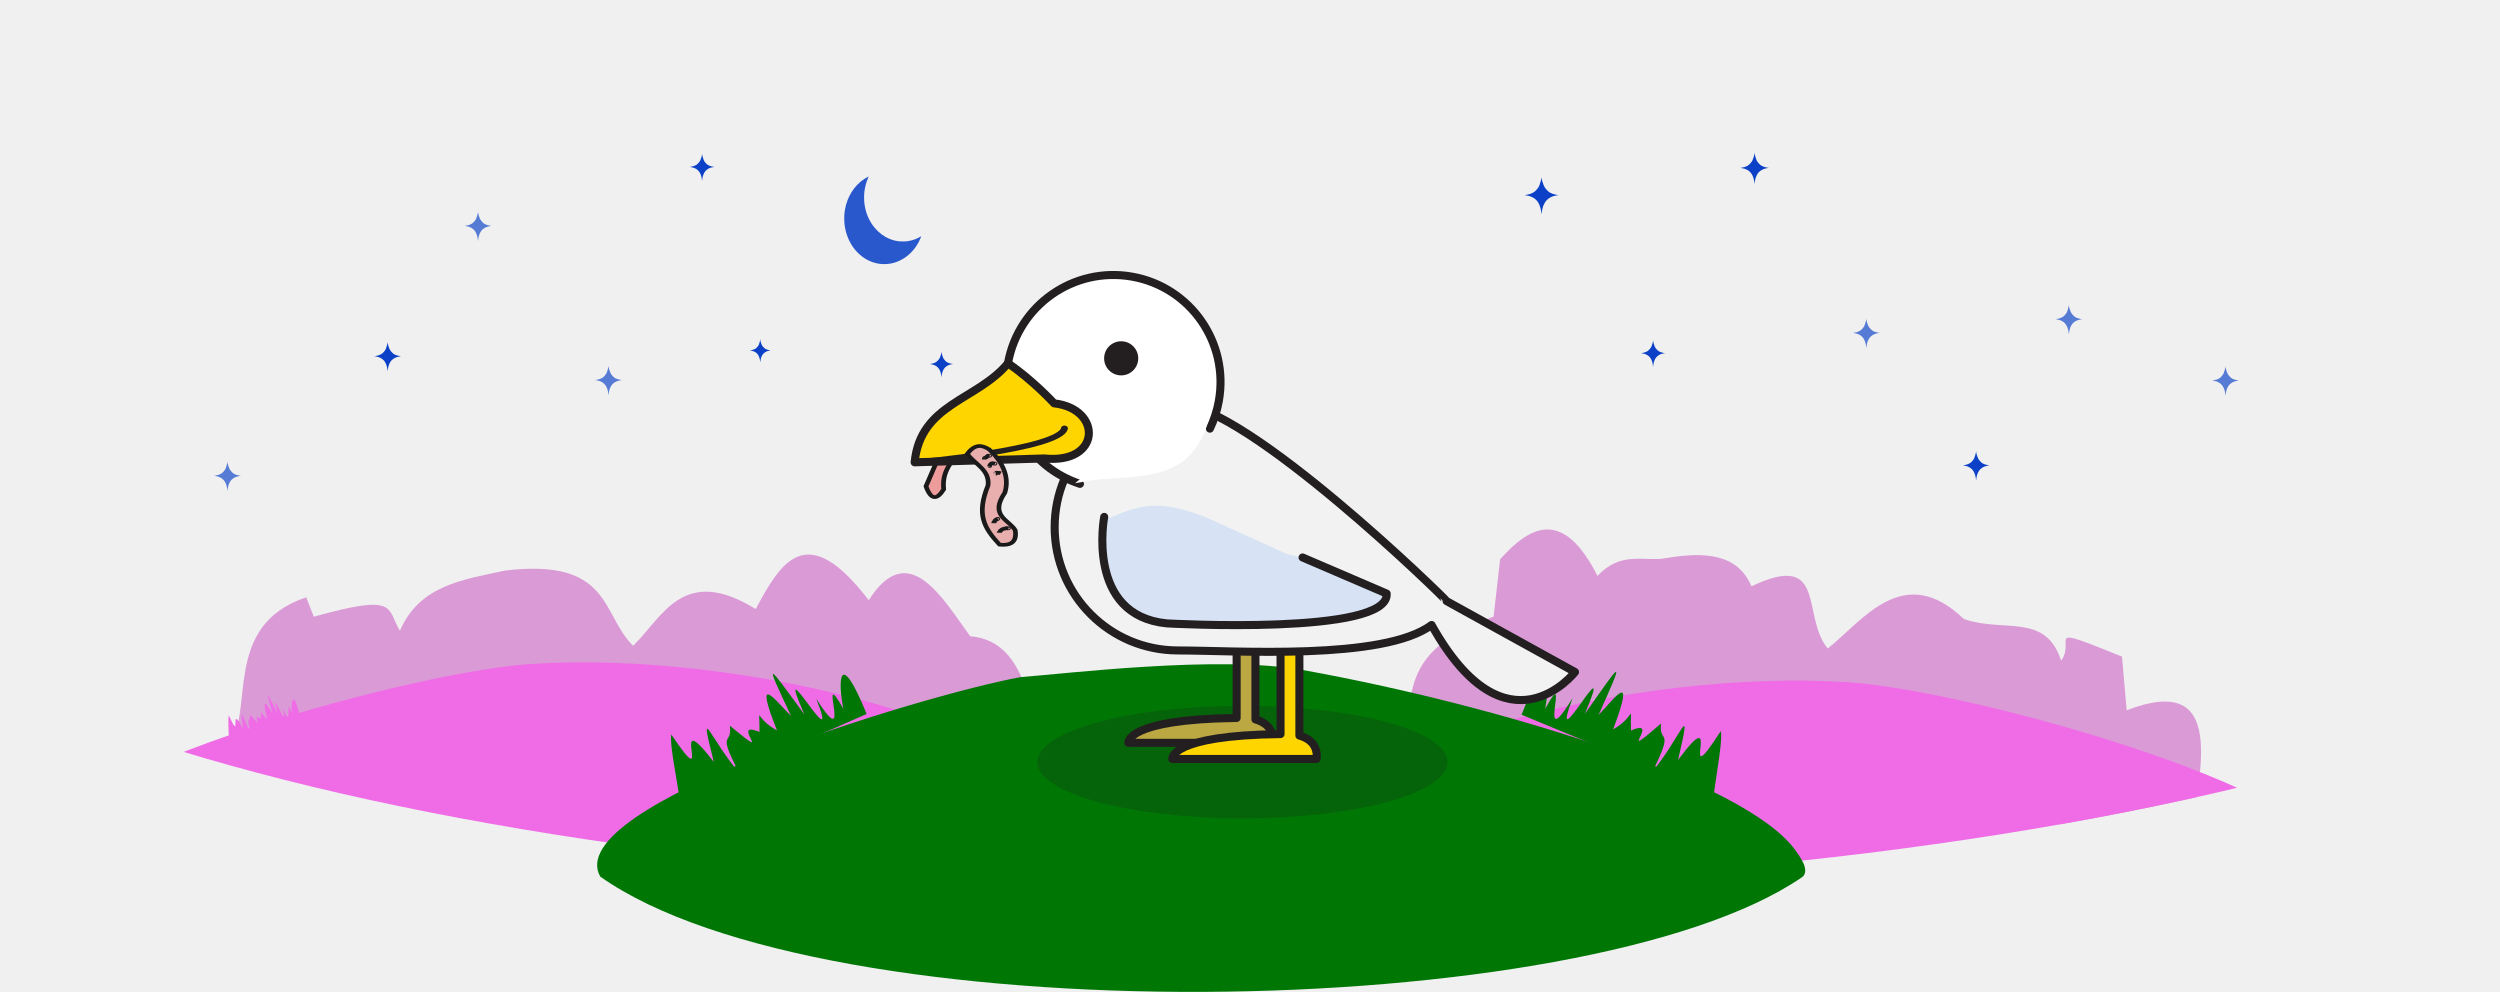
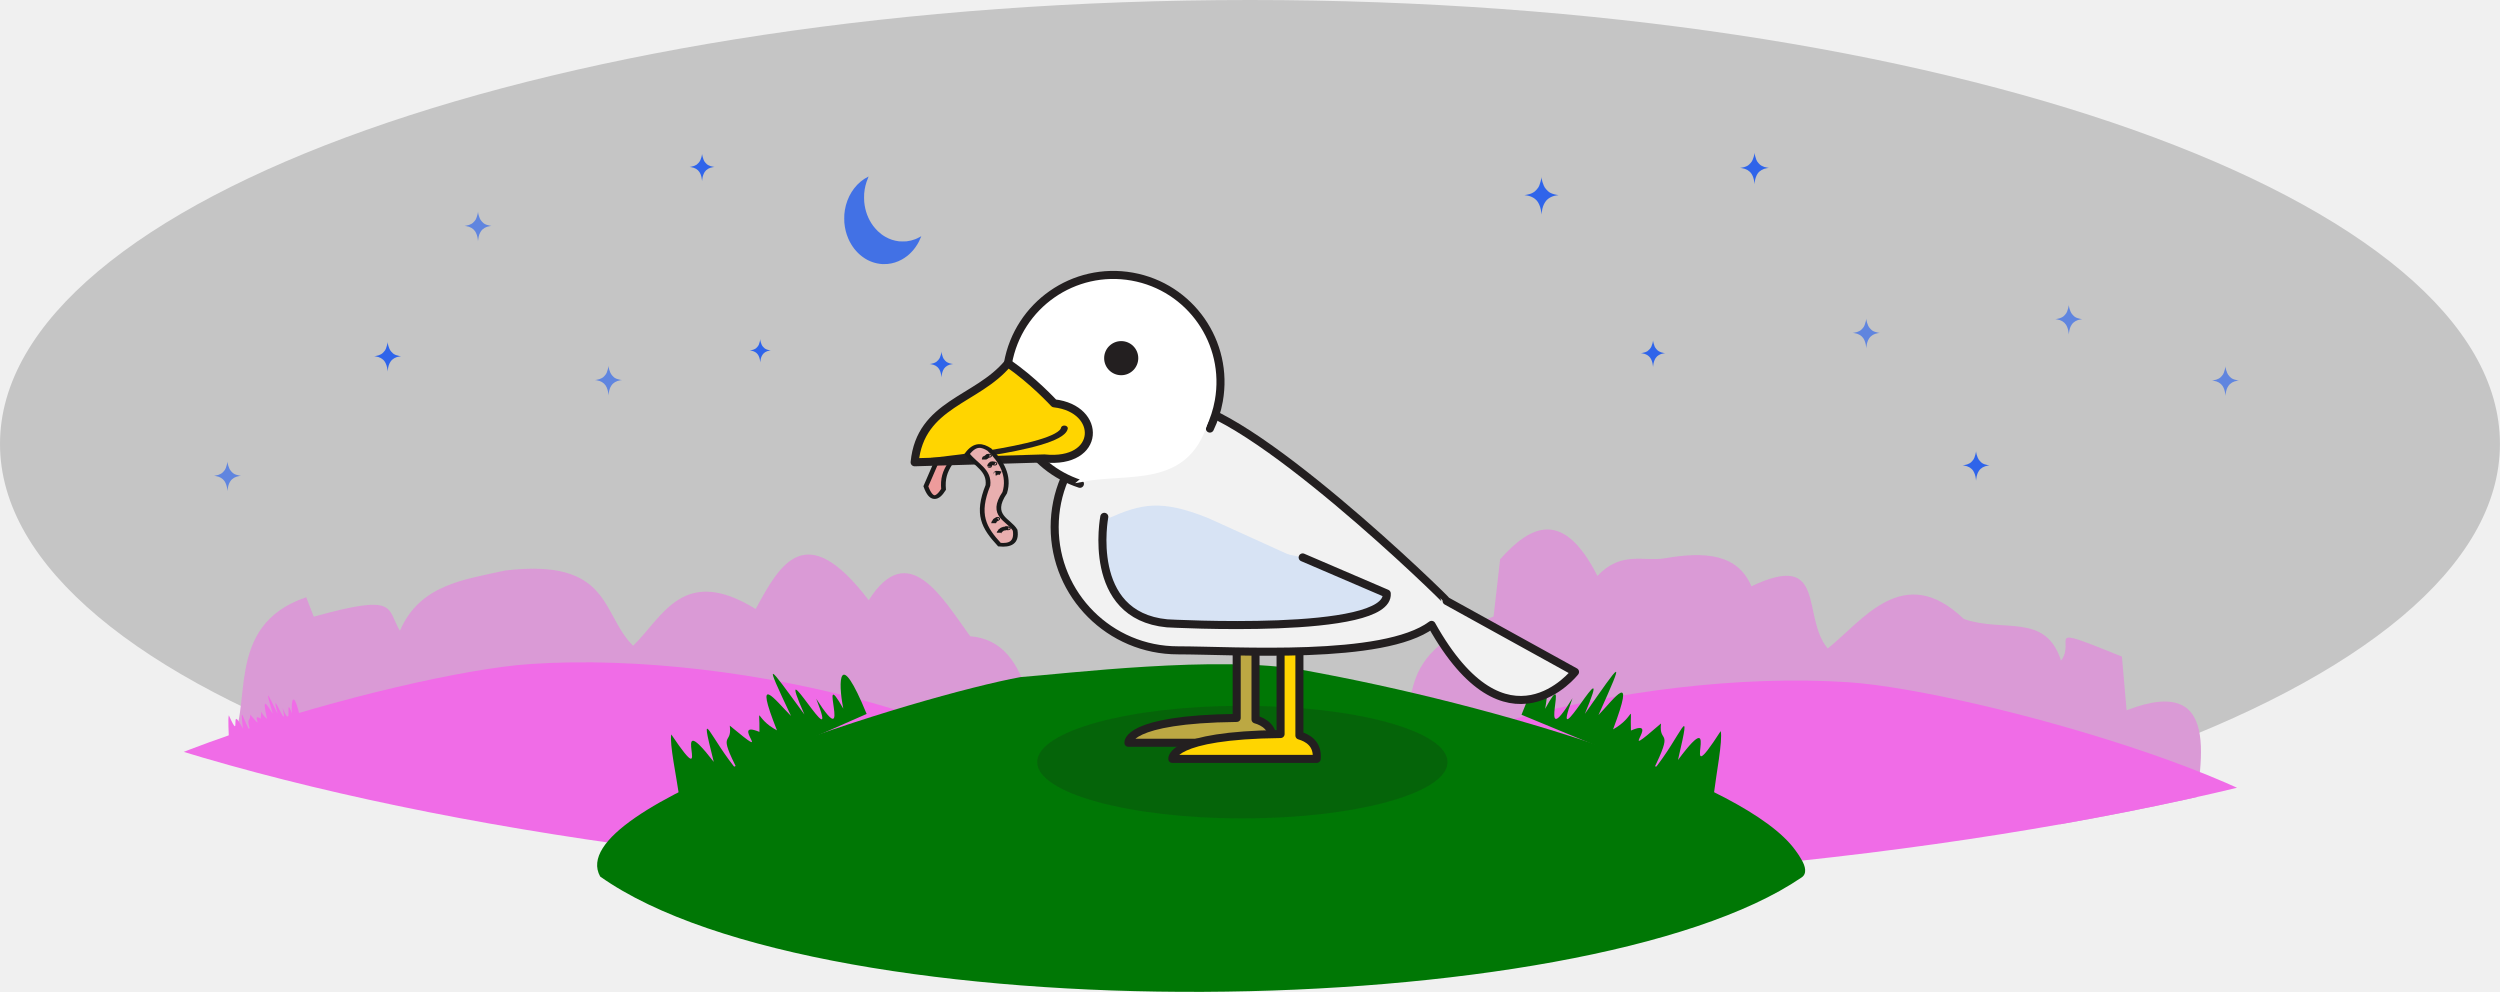
- <svg xmlns="http://www.w3.org/2000/svg" width="158.585mm" height="62.92mm" version="1.1" viewBox="0 0 158.585 62.92" id="svg145">
-   <defs id="defs11">
-     <linearGradient id="linearGradient50606" x1="421.46" x2="458.99" y1="81.216" y2="80.958" gradientTransform="matrix(0.36219,-0.0075634,0.0085593,0.45242,-122.38,55.957)" gradientUnits="userSpaceOnUse">
-       <stop stop-color="#d1a448" offset="0" id="stop1" />
-       <stop stop-color="#9b7527" stop-opacity=".992" offset="1" id="stop2" />
-     </linearGradient>
-     <linearGradient id="linearGradient33560" x1="439.64" x2="412.56" y1="53.484" y2="53.871" gradientTransform="matrix(0.36219,-0.0075634,0.0085593,0.45242,-123.44,56.069)" gradientUnits="userSpaceOnUse">
-       <stop stop-color="#96312a" offset="0" id="stop3" />
-       <stop stop-color="#65211c" stop-opacity=".996" offset="1" id="stop4" />
-     </linearGradient>
-     <linearGradient id="linearGradient33562" x1="419.65" x2="452.28" y1="64.964" y2="65.351" gradientTransform="matrix(0.36219,-0.0071478,0.0085593,0.42756,-122.85,57.356)" gradientUnits="userSpaceOnUse">
-       <stop stop-color="#c33f37" offset="0" id="stop5" />
-       <stop stop-color="#b33a33" stop-opacity=".98" offset="1" id="stop6" />
-     </linearGradient>
-     <linearGradient id="linearGradient15121" x1="367.11" x2="367.22" y1="87.487" y2="90.811" gradientUnits="userSpaceOnUse">
-       <stop stop-color="#916f6f" offset="0" id="stop7" />
-       <stop stop-color="#685050" stop-opacity=".992" offset="1" id="stop8" />
-     </linearGradient>
+ <svg xmlns="http://www.w3.org/2000/svg" width="158.59mm" height="62.92mm" version="1.1" viewBox="0 0 158.59 62.92">
+   <defs>
    <clipPath id="clipPath14">
-       <ellipse transform="matrix(0.9996,0.028384,-0.013912,0.9999,0,0)" cx="106.13" cy="91.443" rx="117.86" ry="38.66" fill="#00ffff" stroke-width="0.322" id="ellipse8" />
+       <ellipse transform="matrix(.9996 .028384 -.013912 .9999 0 0)" cx="106.13" cy="91.443" rx="117.86" ry="38.66" fill="#0ff" stroke-width=".322" />
    </clipPath>
-     <filter id="filter37" x="0" y="0" width="1" height="1" color-interpolation-filters="sRGB">
-       <feColorMatrix values="1 0 0 -0.186 -0 0 1 0 -0.186 -0 0 0 1 -0.186 -0 0 0 0 1 0" id="feColorMatrix8" />
-     </filter>
-     <filter id="filter38" x="-0.009" y="-0.008" width="1.017" height="1.008" color-interpolation-filters="sRGB">
-       <feColorMatrix values="1 0 0 -0.186 -0 0 1 0 -0.186 -0 0 0 1 -0.186 -0 0 0 0 1 0" id="feColorMatrix9" />
-     </filter>
-     <filter id="filter39" x="0" y="0" width="1" height="1" color-interpolation-filters="sRGB">
-       <feColorMatrix values="1 0 0 -0.156 -0 0 1 0 -0.156 -0 0 0 1 -0.156 -0 0 0 0 1 0" id="feColorMatrix10" />
-     </filter>
-     <filter id="filter40" x="-0.002" y="-0.001" width="1.004" height="1.003" color-interpolation-filters="sRGB">
-       <feColorMatrix values="1 0 0 -0.156 -0 0 1 0 -0.156 -0 0 0 1 -0.156 -0 0 0 0 1 0" id="feColorMatrix11" />
-     </filter>
  </defs>
-   <g transform="matrix(0.8794169,0,0,1,-11.67426,-42.159)" style="mix-blend-mode:difference" id="g33">
-     <ellipse cx="103.44" cy="70.321" rx="90.165" ry="28.162" fill-opacity="0.8" stroke-width="0.24" id="ellipse11" />
-     <g transform="matrix(0.92895,-0.020679,0.012925,0.72824,6.7956,3.7091)" clip-path="url(#clipPath14)" fill="#32c63d" id="g16">
-       <path d="m 80.205,119.5 c 0.783,-2.441 0.814,-1.175 0.656,-0.19 0.78,-1.756 -0.323,1.803 0.762,-0.354 -0.751,2.427 1.272,-2.153 0.332,0.564 1.046,-1.826 1.165,-2.081 0.377,0.052 0.445,-0.571 1.068,-1.639 0.396,0.517 0.642,-0.431 0.478,-0.979 0.494,0.055 0.883,-0.466 -0.516,1.208 0.834,-0.225 -0.08,0.76 0.385,0.107 -0.258,1.684 0.82,-1.218 1.152,-2.635 0.71,-0.383 1.361,-2.249 -0.091,1.458 1.195,-0.986 0.055,0.325 -0.147,1.538 -0.222,2.224" fill="#32c63d" stroke-opacity="0" id="path11" />
-       <path d="m 23.066,118.44 c 2.126,-2.885 -0.434,-10.488 6.218,-12.782 l 0.561,1.707 c 6.613,-1.872 5.638,-0.581 6.669,1.415 1.596,-3.97 5.014,-4.304 8.244,-5.015 8.277,-0.863 7.39,4.034 9.84,6.833 2.333,-2.424 3.966,-6.993 9.558,-2.928 1.993,-3.972 4.021,-7.799 8.785,-0.517 3.146,-5.34 5.711,-0.057 7.828,3.358 5.09,0.63 4.705,8.577 6.31,15.75 z" fill="#16561a" stroke-width="0.322" id="path12" />
-       <path d="m 9.068,127.45 c -2.636,-6.32 27.569,-15.03 37.542,-15.489 16.721,-0.762 39.3,6.662 44.083,15.534 0.3,0.556 0.169,0.313 0.385,0.783 0.286,0.622 0.38,1.277 -0.005,1.581 -14.96,12.445 -66.933,11.824 -82.006,-2.41 z" fill="#008409" id="path13" />
-       <path d="m 28.658,116.04 c -0.509,-2.559 -0.678,-1.312 -0.629,-0.308 -0.581,-1.88 0.124,1.843 -0.716,-0.49 0.48,2.539 -1.025,-2.363 -0.391,0.497 -0.838,-1.998 -0.927,-2.273 -0.379,-0.017 -0.379,-0.646 -0.879,-1.817 -0.448,0.439 -0.589,-0.543 -0.367,-1.056 -0.495,-0.036 -0.824,-0.622 0.38,1.29 -0.802,-0.375 -0.004,0.767 -0.393,0.035 0.073,1.714 -0.679,-1.355 -0.854,-2.819 -0.661,-0.508 -1.103,-2.475 -0.069,1.46 -1.076,-1.194 -0.09,0.312 -0.022,1.549 -0.022,2.242" fill="#008409" stroke-opacity="0" id="path14" />
-       <path d="m 175.32,130.53 c 0.637,-5.357 3.063,-14.217 -4.875,-11.022 l -0.298,-4.683 c -6.345,-3.085 -3.494,-1.569 -4.729,0.215 -1.153,-4.227 -4.376,-2.532 -7.497,-3.837 -4.628,-5.196 -7.874,-0.048 -10.6,2.267 -2.049,-2.835 0.123,-8.568 -5.849,-5.585 -1.02,-2.839 -3.526,-3.15 -6.672,-2.63 -1.623,0.268 -3.396,-0.764 -5.267,1.387 -2.54,-5.873 -5.073,-4.645 -7.536,-1.66 l -0.576,4.974 c -8.861,3.295 -5.438,8.303 -7.939,12.966 z" fill="#16561a" stroke-width="0.322" id="path15" />
-       <path d="m 185.95,134.06 c 2.81,-6.166 -27.129,-16.584 -37.082,-17.608 -16.687,-1.711 -39.454,4.425 -44.481,13.02 -0.315,0.538 -0.177,0.303 -0.407,0.761 -0.303,0.605 -0.415,1.255 -0.039,1.581 14.602,13.284 66.552,15.615 82.008,2.247 z" fill="#008409" id="path16" />
+   <g transform="matrix(.87942 0 0 1 -11.674 -42.159)" style="mix-blend-mode:difference">
+     <ellipse cx="103.44" cy="70.321" rx="90.165" ry="28.162" fill="#2b2b2b" stroke-width=".24" />
+     <g transform="matrix(.92895 -.020679 .012925 .72824 6.7956 3.7091)" clip-path="url(#clipPath14)">
+       <path d="m80.205 119.5c0.783-2.441 0.814-1.175 0.656-0.19 0.78-1.756-0.323 1.803 0.762-0.354-0.751 2.427 1.272-2.153 0.332 0.564 1.046-1.826 1.165-2.081 0.377 0.052 0.445-0.571 1.068-1.639 0.396 0.517 0.642-0.431 0.478-0.979 0.494 0.055 0.883-0.466-0.516 1.208 0.834-0.225-0.08 0.76 0.385 0.107-0.258 1.684 0.82-1.218 1.152-2.635 0.71-0.383 1.361-2.249-0.091 1.458 1.195-0.986 0.055 0.325-0.147 1.538-0.222 2.224" fill="#32c63d" stroke-opacity="0" />
+       <path d="m23.066 118.44c2.126-2.885-0.434-10.488 6.218-12.782l0.561 1.707c6.613-1.872 5.638-0.581 6.669 1.415 1.596-3.97 5.014-4.304 8.244-5.015 8.277-0.863 7.39 4.034 9.84 6.833 2.333-2.424 3.966-6.993 9.558-2.928 1.993-3.972 4.021-7.799 8.785-0.517 3.146-5.34 5.711-0.057 7.828 3.358 5.09 0.63 4.705 8.577 6.311 15.75z" fill="#16561a" stroke-width=".322" />
+       <path d="m9.068 127.45c-2.636-6.32 27.569-15.03 37.542-15.489 16.721-0.762 39.3 6.662 44.083 15.534 0.3 0.556 0.169 0.313 0.385 0.783 0.286 0.622 0.38 1.277-0.005 1.581-14.96 12.445-66.933 11.824-82.006-2.41z" fill="#008409" />
+       <path d="m28.658 116.04c-0.509-2.559-0.678-1.312-0.629-0.308-0.581-1.88 0.124 1.843-0.716-0.49 0.48 2.539-1.025-2.363-0.391 0.497-0.838-1.998-0.927-2.273-0.379-0.017-0.379-0.646-0.879-1.817-0.448 0.439-0.589-0.543-0.367-1.056-0.495-0.036-0.824-0.622 0.38 1.29-0.802-0.375-0.004 0.767-0.393 0.035 0.073 1.714-0.679-1.355-0.854-2.819-0.661-0.508-1.103-2.475-0.069 1.46-1.076-1.194-0.09 0.312-0.022 1.549-0.022 2.242" fill="#008409" stroke-opacity="0" />
+       <path d="m175.32 130.53c0.637-5.357 3.063-14.217-4.875-11.022l-0.298-4.683c-6.345-3.085-3.494-1.569-4.729 0.215-1.153-4.227-4.376-2.532-7.497-3.837-4.628-5.196-7.874-0.048-10.6 2.267-2.049-2.835 0.123-8.568-5.849-5.585-1.02-2.839-3.526-3.15-6.672-2.63-1.623 0.268-3.396-0.764-5.267 1.387-2.54-5.873-5.073-4.645-7.535-1.66l-0.576 4.974c-8.861 3.295-5.438 8.303-7.939 12.966z" fill="#16561a" stroke-width=".322" />
+       <path d="m185.95 134.06c2.81-6.166-27.129-16.584-37.082-17.608-16.687-1.711-39.454 4.425-44.481 13.02-0.315 0.538-0.177 0.303-0.407 0.761-0.303 0.605-0.415 1.255-0.039 1.581 14.602 13.284 66.552 15.615 82.008 2.247z" fill="#008409" />
    </g>
-     <g transform="translate(-0.69493,-5.1774)" fill="#fbc02d" style="mix-blend-mode:difference" id="g32">
-       <path d="m 77.652,64.091 c -0.543,-0.025 -1.034,-0.181 -1.471,-0.467 -0.441,-0.288 -0.779,-0.669 -1.015,-1.141 -0.159,-0.32 -0.251,-0.643 -0.291,-1.023 -0.01,-0.097 -0.01,-0.435 0,-0.527 0.013,-0.119 0.025,-0.202 0.04,-0.281 0.158,-0.827 0.669,-1.545 1.402,-1.968 0.069,-0.04 0.298,-0.154 0.309,-0.154 0.004,0 -0.018,0.051 -0.049,0.114 -0.15,0.31 -0.236,0.617 -0.271,0.972 -0.011,0.117 -0.01,0.405 0.003,0.524 0.062,0.577 0.274,1.077 0.644,1.524 0.066,0.08 0.259,0.272 0.343,0.341 0.183,0.151 0.344,0.257 0.545,0.357 0.313,0.156 0.614,0.243 0.974,0.283 0.095,0.01 0.469,0.01 0.553,2.07e-4 0.24,-0.029 0.411,-0.066 0.602,-0.129 0.121,-0.04 0.205,-0.075 0.337,-0.139 0.113,-0.055 0.119,-0.057 0.114,-0.042 -0.015,0.043 -0.128,0.263 -0.177,0.344 -0.293,0.487 -0.709,0.87 -1.216,1.118 -0.326,0.159 -0.67,0.254 -1.033,0.284 -0.085,0.007 -0.278,0.012 -0.343,0.009 z" opacity="0.792" stroke-width="0.007" id="path17" />
-       <path d="m 125.15,60.837 c -0.027,-0.26 -0.122,-0.519 -0.254,-0.691 -0.169,-0.22 -0.459,-0.368 -0.809,-0.412 l -0.156,-0.02 0.142,-0.02 c 0.193,-0.027 0.331,-0.067 0.481,-0.139 0.101,-0.049 0.153,-0.087 0.258,-0.191 0.111,-0.111 0.141,-0.151 0.2,-0.273 0.329,-0.821 -0.021,-0.679 0.314,0.014 0.05,0.101 0.09,0.155 0.184,0.249 0.066,0.066 0.16,0.143 0.207,0.171 0.125,0.073 0.315,0.134 0.509,0.164 l 0.169,0.026 -0.148,0.018 c -0.354,0.044 -0.648,0.195 -0.815,0.418 -0.133,0.178 -0.204,0.358 -0.245,0.631 l -0.025,0.167 z" opacity="0.909" stroke-width="0.015" id="path18" />
-       <path d="M 68.8,70.26 C 68.784,70.1 68.725,69.94 68.643,69.834 68.539,69.698 68.36,69.607 68.144,69.58 L 68.048,69.567 68.135,69.555 c 0.119,-0.016 0.204,-0.041 0.297,-0.086 0.062,-0.03 0.094,-0.053 0.159,-0.118 0.069,-0.068 0.087,-0.093 0.123,-0.168 0.203,-0.506 -0.013,-0.419 0.194,0.009 0.031,0.062 0.055,0.095 0.114,0.153 0.041,0.041 0.098,0.088 0.128,0.105 0.077,0.045 0.194,0.083 0.314,0.101 l 0.104,0.016 -0.091,0.012 c -0.218,0.027 -0.399,0.12 -0.503,0.258 -0.082,0.11 -0.126,0.221 -0.151,0.389 l -0.016,0.103 z" opacity="0.909" stroke-width="0.012" id="path19" />
-       <path d="m 41.921,70.818 c -0.021,-0.204 -0.096,-0.408 -0.2,-0.544 -0.133,-0.174 -0.361,-0.29 -0.637,-0.325 l -0.123,-0.015 0.111,-0.015 c 0.152,-0.021 0.26,-0.052 0.379,-0.109 0.08,-0.038 0.12,-0.068 0.203,-0.15 0.088,-0.087 0.111,-0.119 0.157,-0.215 0.259,-0.646 -0.016,-0.535 0.247,0.011 0.039,0.079 0.071,0.122 0.145,0.196 0.052,0.052 0.126,0.113 0.163,0.135 0.098,0.058 0.248,0.106 0.401,0.129 l 0.133,0.02 -0.117,0.014 c -0.279,0.035 -0.51,0.153 -0.642,0.329 -0.105,0.14 -0.16,0.282 -0.193,0.497 l -0.02,0.131 z" opacity="0.909" stroke-width="0.012" id="path20" />
-       <path d="m 81.89,71.2 c 0.018,-0.178 0.084,-0.356 0.174,-0.474 0.116,-0.151 0.315,-0.252 0.555,-0.283 L 82.727,70.429 82.63,70.416 c -0.132,-0.018 -0.227,-0.046 -0.33,-0.095 -0.07,-0.033 -0.105,-0.059 -0.177,-0.131 -0.076,-0.076 -0.097,-0.104 -0.137,-0.187 -0.226,-0.563 0.014,-0.466 -0.216,0.009 -0.034,0.069 -0.062,0.106 -0.127,0.171 -0.046,0.045 -0.11,0.098 -0.142,0.117 -0.086,0.05 -0.216,0.092 -0.35,0.112 l -0.116,0.017 0.102,0.013 c 0.243,0.031 0.444,0.134 0.559,0.287 0.092,0.122 0.14,0.246 0.168,0.433 l 0.017,0.114 z" opacity="0.909" stroke-width="0.01" id="path21" />
-       <path d="m 64.621,58.743 c 0.019,-0.189 0.088,-0.377 0.185,-0.502 0.123,-0.16 0.333,-0.267 0.588,-0.3 l 0.114,-0.015 -0.103,-0.014 c -0.14,-0.019 -0.24,-0.048 -0.35,-0.101 -0.074,-0.035 -0.111,-0.063 -0.187,-0.139 -0.081,-0.08 -0.103,-0.11 -0.145,-0.198 -0.239,-0.597 0.015,-0.494 -0.228,0.01 -0.036,0.073 -0.065,0.113 -0.134,0.181 -0.048,0.048 -0.116,0.104 -0.151,0.124 -0.091,0.053 -0.229,0.098 -0.37,0.119 l -0.123,0.019 0.108,0.014 c 0.258,0.032 0.471,0.142 0.592,0.304 0.097,0.129 0.148,0.26 0.178,0.459 l 0.018,0.121 z" opacity="0.909" stroke-width="0.016" id="path22" />
-       <path d="m 140.54,58.93 c 0.022,-0.218 0.102,-0.436 0.214,-0.58 0.142,-0.185 0.385,-0.309 0.68,-0.347 l 0.131,-0.017 -0.119,-0.016 c -0.162,-0.022 -0.278,-0.056 -0.404,-0.117 -0.085,-0.041 -0.128,-0.073 -0.216,-0.16 -0.094,-0.093 -0.119,-0.127 -0.168,-0.229 -0.276,-0.69 0.017,-0.571 -0.264,0.012 -0.042,0.085 -0.075,0.13 -0.155,0.209 -0.056,0.056 -0.134,0.12 -0.174,0.144 -0.105,0.062 -0.265,0.113 -0.428,0.137 l -0.142,0.021 0.125,0.016 c 0.298,0.037 0.544,0.164 0.685,0.351 0.112,0.149 0.171,0.301 0.206,0.53 l 0.021,0.14 z" opacity="0.909" stroke-width="0.021" id="path23" />
-       <path d="m 133.22,70.536 c 0.019,-0.184 0.086,-0.367 0.18,-0.49 0.12,-0.156 0.325,-0.261 0.573,-0.292 l 0.111,-0.014 -0.1,-0.014 c -0.136,-0.019 -0.234,-0.047 -0.341,-0.099 -0.072,-0.035 -0.108,-0.061 -0.183,-0.135 -0.079,-0.078 -0.1,-0.107 -0.142,-0.193 -0.233,-0.582 0.014,-0.481 -0.223,0.01 -0.035,0.071 -0.064,0.11 -0.131,0.176 -0.047,0.047 -0.113,0.101 -0.147,0.121 -0.088,0.052 -0.223,0.095 -0.361,0.116 l -0.12,0.018 0.105,0.013 c 0.251,0.031 0.459,0.138 0.578,0.296 0.095,0.126 0.144,0.254 0.174,0.447 l 0.018,0.118 z" opacity="0.909" stroke-width="0.016" id="path24" />
-       <path d="m 156.5,77.742 c -0.021,-0.204 -0.096,-0.408 -0.2,-0.544 -0.133,-0.174 -0.361,-0.29 -0.637,-0.325 l -0.123,-0.015 0.111,-0.015 c 0.152,-0.021 0.26,-0.052 0.379,-0.109 0.08,-0.038 0.12,-0.068 0.203,-0.15 0.088,-0.087 0.111,-0.119 0.157,-0.215 0.259,-0.646 -0.016,-0.535 0.247,0.011 0.039,0.079 0.071,0.122 0.145,0.196 0.052,0.052 0.126,0.113 0.163,0.135 0.098,0.058 0.248,0.106 0.401,0.129 l 0.133,0.02 -0.117,0.014 c -0.279,0.035 -0.51,0.153 -0.642,0.329 -0.105,0.14 -0.16,0.282 -0.193,0.497 l -0.02,0.131 z" opacity="0.909" stroke-width="0.012" id="path25" />
-       <g fill-opacity="0.672" stroke-width="0.012" id="g31">
-         <path d="m 163.19,68.468 c -0.021,-0.204 -0.096,-0.408 -0.2,-0.544 -0.133,-0.173 -0.361,-0.29 -0.637,-0.325 l -0.123,-0.016 0.112,-0.015 c 0.152,-0.021 0.26,-0.052 0.379,-0.109 0.08,-0.038 0.12,-0.068 0.203,-0.15 0.088,-0.087 0.111,-0.119 0.157,-0.215 0.259,-0.646 -0.016,-0.535 0.247,0.011 0.039,0.079 0.071,0.122 0.145,0.196 0.052,0.052 0.126,0.113 0.163,0.135 0.098,0.058 0.248,0.106 0.401,0.129 l 0.133,0.02 -0.117,0.014 c -0.279,0.035 -0.51,0.153 -0.642,0.329 -0.105,0.14 -0.16,0.282 -0.193,0.497 l -0.02,0.131 z" opacity="0.909" id="path26" />
-         <path d="m 148.58,69.338 c -0.021,-0.204 -0.096,-0.408 -0.2,-0.544 -0.133,-0.173 -0.361,-0.29 -0.637,-0.325 l -0.123,-0.016 0.112,-0.015 c 0.152,-0.021 0.26,-0.052 0.379,-0.109 0.08,-0.038 0.12,-0.068 0.203,-0.15 0.088,-0.087 0.111,-0.119 0.157,-0.215 0.259,-0.646 -0.016,-0.535 0.247,0.011 0.039,0.079 0.071,0.122 0.145,0.196 0.052,0.052 0.126,0.113 0.163,0.135 0.098,0.058 0.248,0.106 0.401,0.129 l 0.133,0.02 -0.117,0.014 c -0.279,0.035 -0.51,0.153 -0.642,0.329 -0.105,0.14 -0.16,0.282 -0.193,0.497 l -0.02,0.131 z" opacity="0.909" id="path27" />
-         <path d="M 57.853,72.33 C 57.832,72.126 57.757,71.922 57.653,71.786 57.52,71.613 57.292,71.497 57.016,71.462 l -0.123,-0.016 0.112,-0.015 c 0.152,-0.021 0.26,-0.052 0.379,-0.109 0.08,-0.038 0.12,-0.068 0.203,-0.15 0.088,-0.087 0.111,-0.119 0.157,-0.215 0.259,-0.646 -0.016,-0.535 0.247,0.011 0.039,0.079 0.071,0.122 0.145,0.196 0.052,0.052 0.126,0.113 0.163,0.135 0.098,0.058 0.248,0.106 0.401,0.129 l 0.133,0.02 -0.117,0.014 c -0.279,0.035 -0.51,0.153 -0.642,0.329 -0.105,0.14 -0.16,0.282 -0.193,0.497 l -0.02,0.131 z" opacity="0.909" id="path28" />
-         <path d="M 30.366,78.403 C 30.345,78.199 30.27,77.995 30.166,77.859 30.033,77.686 29.805,77.57 29.529,77.535 l -0.123,-0.016 0.112,-0.015 c 0.152,-0.021 0.26,-0.052 0.379,-0.109 0.08,-0.038 0.12,-0.068 0.203,-0.15 0.088,-0.087 0.111,-0.119 0.157,-0.215 0.259,-0.646 -0.016,-0.535 0.247,0.011 0.039,0.079 0.071,0.122 0.145,0.196 0.052,0.052 0.126,0.113 0.163,0.135 0.098,0.058 0.248,0.106 0.401,0.129 l 0.133,0.02 -0.117,0.014 c -0.279,0.035 -0.51,0.153 -0.642,0.329 -0.105,0.14 -0.16,0.282 -0.193,0.497 l -0.02,0.131 z" opacity="0.909" id="path29" />
-         <path d="M 48.44,62.55 C 48.419,62.346 48.344,62.142 48.24,62.006 48.107,61.833 47.879,61.717 47.603,61.682 l -0.123,-0.016 0.112,-0.015 c 0.152,-0.021 0.26,-0.052 0.379,-0.109 0.08,-0.038 0.12,-0.068 0.203,-0.15 0.088,-0.087 0.111,-0.119 0.157,-0.215 0.259,-0.646 -0.016,-0.535 0.247,0.011 0.039,0.079 0.071,0.122 0.145,0.196 0.052,0.052 0.126,0.113 0.163,0.135 0.098,0.058 0.248,0.106 0.401,0.129 l 0.133,0.02 -0.117,0.014 c -0.279,0.035 -0.51,0.153 -0.642,0.329 -0.105,0.14 -0.16,0.282 -0.193,0.497 l -0.02,0.131 z" opacity="0.909" id="path30" />
-         <path d="m 174.49,72.36 c -0.021,-0.204 -0.096,-0.408 -0.2,-0.544 -0.133,-0.173 -0.361,-0.29 -0.637,-0.325 l -0.123,-0.016 0.112,-0.015 c 0.152,-0.021 0.26,-0.052 0.379,-0.109 0.08,-0.038 0.12,-0.068 0.203,-0.15 0.088,-0.087 0.111,-0.119 0.157,-0.215 0.259,-0.646 -0.016,-0.535 0.247,0.011 0.039,0.079 0.071,0.122 0.145,0.196 0.052,0.052 0.126,0.113 0.163,0.135 0.098,0.058 0.248,0.106 0.401,0.129 l 0.133,0.02 -0.117,0.014 c -0.279,0.035 -0.51,0.153 -0.642,0.329 -0.105,0.14 -0.16,0.282 -0.193,0.497 l -0.02,0.131 z" opacity="0.909" id="path31" />
+     <g transform="translate(-.69493 -5.1774)" fill="#fbc02d" style="mix-blend-mode:difference">
+       <path d="m77.652 64.091c-0.543-0.025-1.034-0.181-1.471-0.467-0.441-0.288-0.779-0.669-1.015-1.141-0.159-0.32-0.251-0.643-0.291-1.023-0.01-0.097-0.01-0.435 0-0.527 0.013-0.119 0.025-0.202 0.04-0.281 0.158-0.827 0.669-1.545 1.402-1.968 0.069-0.04 0.298-0.154 0.309-0.154 0.004 0-0.018 0.051-0.049 0.114-0.15 0.31-0.236 0.617-0.271 0.972-0.011 0.117-0.01 0.405 0.003 0.524 0.062 0.577 0.274 1.077 0.644 1.524 0.066 0.08 0.259 0.272 0.343 0.341 0.183 0.151 0.344 0.257 0.545 0.357 0.313 0.156 0.614 0.243 0.974 0.283 0.095 0.01 0.469 0.01 0.553 2.07e-4 0.24-0.029 0.411-0.066 0.602-0.129 0.121-0.04 0.205-0.075 0.337-0.139 0.113-0.055 0.119-0.057 0.114-0.042-0.015 0.043-0.128 0.263-0.177 0.344-0.293 0.487-0.709 0.87-1.216 1.118-0.326 0.159-0.67 0.254-1.033 0.284-0.085 0.007-0.278 0.012-0.343 0.009z" opacity=".792" stroke-width=".007" />
+       <path d="m125.15 60.837c-0.027-0.26-0.122-0.519-0.254-0.691-0.169-0.22-0.459-0.368-0.809-0.412l-0.156-0.02 0.142-0.02c0.193-0.027 0.331-0.067 0.481-0.139 0.101-0.049 0.153-0.087 0.258-0.191 0.111-0.111 0.141-0.151 0.2-0.273 0.329-0.821-0.021-0.679 0.314 0.014 0.05 0.101 0.09 0.155 0.184 0.249 0.066 0.066 0.16 0.143 0.207 0.171 0.125 0.073 0.315 0.134 0.509 0.164l0.169 0.026-0.148 0.018c-0.354 0.044-0.648 0.195-0.815 0.418-0.133 0.178-0.204 0.358-0.245 0.631l-0.025 0.167z" opacity=".909" stroke-width=".015" />
+       <path d="m68.8 70.26c-0.016-0.16-0.075-0.32-0.157-0.426-0.104-0.136-0.283-0.227-0.499-0.254l-0.096-0.012 0.087-0.012c0.119-0.016 0.204-0.041 0.297-0.086 0.062-0.03 0.094-0.053 0.159-0.118 0.069-0.068 0.087-0.093 0.123-0.168 0.203-0.506-0.013-0.419 0.194 0.009 0.031 0.062 0.055 0.095 0.114 0.153 0.041 0.041 0.098 0.088 0.128 0.105 0.077 0.045 0.194 0.083 0.314 0.101l0.104 0.016-0.091 0.012c-0.218 0.027-0.399 0.12-0.503 0.258-0.082 0.11-0.126 0.221-0.151 0.389l-0.016 0.103z" opacity=".909" stroke-width=".012" />
+       <path d="m41.921 70.818c-0.021-0.204-0.096-0.408-0.2-0.544-0.133-0.174-0.361-0.29-0.637-0.325l-0.123-0.015 0.111-0.015c0.152-0.021 0.26-0.052 0.379-0.109 0.08-0.038 0.12-0.068 0.203-0.15 0.088-0.087 0.111-0.119 0.157-0.215 0.259-0.646-0.016-0.535 0.247 0.011 0.039 0.079 0.071 0.122 0.145 0.196 0.052 0.052 0.126 0.113 0.163 0.135 0.098 0.058 0.248 0.106 0.401 0.129l0.133 0.02-0.117 0.014c-0.279 0.035-0.51 0.153-0.642 0.329-0.105 0.14-0.16 0.282-0.193 0.497l-0.02 0.131z" opacity=".909" stroke-width=".012" />
+       <path d="m81.89 71.2c0.018-0.178 0.084-0.356 0.174-0.474 0.116-0.151 0.315-0.252 0.555-0.283l0.107-0.014-0.097-0.013c-0.132-0.018-0.227-0.046-0.33-0.095-0.07-0.033-0.105-0.059-0.177-0.131-0.076-0.076-0.097-0.104-0.137-0.187-0.226-0.563 0.014-0.466-0.216 0.009-0.034 0.069-0.062 0.106-0.127 0.171-0.046 0.045-0.11 0.098-0.142 0.117-0.086 0.05-0.216 0.092-0.35 0.112l-0.116 0.017 0.102 0.013c0.243 0.031 0.444 0.134 0.559 0.287 0.092 0.122 0.14 0.246 0.168 0.433l0.017 0.114z" opacity=".909" stroke-width=".01" />
+       <path d="m64.621 58.743c0.019-0.189 0.088-0.377 0.185-0.502 0.123-0.16 0.333-0.267 0.588-0.3l0.114-0.015-0.103-0.014c-0.14-0.019-0.24-0.048-0.35-0.101-0.074-0.035-0.111-0.063-0.187-0.139-0.081-0.08-0.103-0.11-0.145-0.198-0.239-0.597 0.015-0.494-0.228 0.01-0.036 0.073-0.065 0.113-0.134 0.181-0.048 0.048-0.116 0.104-0.151 0.124-0.091 0.053-0.229 0.098-0.37 0.119l-0.123 0.019 0.108 0.014c0.258 0.032 0.471 0.142 0.592 0.304 0.097 0.129 0.148 0.26 0.178 0.459l0.018 0.121z" opacity=".909" stroke-width=".016" />
+       <path d="m140.54 58.93c0.022-0.218 0.102-0.436 0.214-0.58 0.142-0.185 0.385-0.309 0.68-0.347l0.131-0.017-0.119-0.016c-0.162-0.022-0.278-0.056-0.404-0.117-0.085-0.041-0.128-0.073-0.216-0.16-0.094-0.093-0.119-0.127-0.168-0.229-0.276-0.69 0.017-0.571-0.264 0.012-0.042 0.085-0.075 0.13-0.155 0.209-0.056 0.056-0.134 0.12-0.174 0.144-0.105 0.062-0.265 0.113-0.428 0.137l-0.142 0.021 0.125 0.016c0.298 0.037 0.544 0.164 0.685 0.351 0.112 0.149 0.171 0.301 0.206 0.53l0.021 0.14z" opacity=".909" stroke-width=".021" />
+       <path d="m133.22 70.536c0.019-0.184 0.086-0.367 0.18-0.49 0.12-0.156 0.325-0.261 0.573-0.292l0.111-0.014-0.1-0.014c-0.136-0.019-0.234-0.047-0.341-0.099-0.072-0.035-0.108-0.061-0.183-0.135-0.079-0.078-0.1-0.107-0.142-0.193-0.233-0.582 0.014-0.481-0.223 0.01-0.035 0.071-0.064 0.11-0.131 0.176-0.047 0.047-0.113 0.101-0.147 0.121-0.088 0.052-0.223 0.095-0.361 0.116l-0.12 0.018 0.105 0.013c0.251 0.031 0.459 0.138 0.578 0.296 0.095 0.126 0.144 0.254 0.174 0.447l0.018 0.118z" opacity=".909" stroke-width=".016" />
+       <path d="m156.5 77.742c-0.021-0.204-0.096-0.408-0.2-0.544-0.133-0.174-0.361-0.29-0.637-0.325l-0.123-0.015 0.111-0.015c0.152-0.021 0.26-0.052 0.379-0.109 0.08-0.038 0.12-0.068 0.203-0.15 0.088-0.087 0.111-0.119 0.157-0.215 0.259-0.646-0.016-0.535 0.247 0.011 0.039 0.079 0.071 0.122 0.145 0.196 0.052 0.052 0.126 0.113 0.163 0.135 0.098 0.058 0.248 0.106 0.401 0.129l0.133 0.02-0.117 0.014c-0.279 0.035-0.51 0.153-0.642 0.329-0.105 0.14-0.16 0.282-0.193 0.497l-0.02 0.131z" opacity=".909" stroke-width=".012" />
+       <g fill-opacity=".672" stroke-width=".012">
+         <path d="m163.19 68.468c-0.021-0.204-0.096-0.408-0.2-0.544-0.133-0.173-0.361-0.29-0.637-0.325l-0.123-0.016 0.112-0.015c0.152-0.021 0.26-0.052 0.379-0.109 0.08-0.038 0.12-0.068 0.203-0.15 0.088-0.087 0.111-0.119 0.157-0.215 0.259-0.646-0.016-0.535 0.247 0.011 0.039 0.079 0.071 0.122 0.145 0.196 0.052 0.052 0.126 0.113 0.163 0.135 0.098 0.058 0.248 0.106 0.401 0.129l0.133 0.02-0.117 0.014c-0.279 0.035-0.51 0.153-0.642 0.329-0.105 0.14-0.16 0.282-0.193 0.497l-0.02 0.131z" opacity=".909" />
+         <path d="m148.58 69.338c-0.021-0.204-0.096-0.408-0.2-0.544-0.133-0.173-0.361-0.29-0.637-0.325l-0.123-0.016 0.112-0.015c0.152-0.021 0.26-0.052 0.379-0.109 0.08-0.038 0.12-0.068 0.203-0.15 0.088-0.087 0.111-0.119 0.157-0.215 0.259-0.646-0.016-0.535 0.247 0.011 0.039 0.079 0.071 0.122 0.145 0.196 0.052 0.052 0.126 0.113 0.163 0.135 0.098 0.058 0.248 0.106 0.401 0.129l0.133 0.02-0.117 0.014c-0.279 0.035-0.51 0.153-0.642 0.329-0.105 0.14-0.16 0.282-0.193 0.497l-0.02 0.131z" opacity=".909" />
+         <path d="m57.853 72.33c-0.021-0.204-0.096-0.408-0.2-0.544-0.133-0.173-0.361-0.29-0.637-0.325l-0.123-0.016 0.112-0.015c0.152-0.021 0.26-0.052 0.379-0.109 0.08-0.038 0.12-0.068 0.203-0.15 0.088-0.087 0.111-0.119 0.157-0.215 0.259-0.646-0.016-0.535 0.247 0.011 0.039 0.079 0.071 0.122 0.145 0.196 0.052 0.052 0.126 0.113 0.163 0.135 0.098 0.058 0.248 0.106 0.401 0.129l0.133 0.02-0.117 0.014c-0.279 0.035-0.51 0.153-0.642 0.329-0.105 0.14-0.16 0.282-0.193 0.497l-0.02 0.131z" opacity=".909" />
+         <path d="m30.366 78.403c-0.021-0.204-0.096-0.408-0.2-0.544-0.133-0.173-0.361-0.29-0.637-0.325l-0.123-0.016 0.112-0.015c0.152-0.021 0.26-0.052 0.379-0.109 0.08-0.038 0.12-0.068 0.203-0.15 0.088-0.087 0.111-0.119 0.157-0.215 0.259-0.646-0.016-0.535 0.247 0.011 0.039 0.079 0.071 0.122 0.145 0.196 0.052 0.052 0.126 0.113 0.163 0.135 0.098 0.058 0.248 0.106 0.401 0.129l0.133 0.02-0.117 0.014c-0.279 0.035-0.51 0.153-0.642 0.329-0.105 0.14-0.16 0.282-0.193 0.497l-0.02 0.131z" opacity=".909" />
+         <path d="m48.44 62.55c-0.021-0.204-0.096-0.408-0.2-0.544-0.133-0.173-0.361-0.29-0.637-0.325l-0.123-0.016 0.112-0.015c0.152-0.021 0.26-0.052 0.379-0.109 0.08-0.038 0.12-0.068 0.203-0.15 0.088-0.087 0.111-0.119 0.157-0.215 0.259-0.646-0.016-0.535 0.247 0.011 0.039 0.079 0.071 0.122 0.145 0.196 0.052 0.052 0.126 0.113 0.163 0.135 0.098 0.058 0.248 0.106 0.401 0.129l0.133 0.02-0.117 0.014c-0.279 0.035-0.51 0.153-0.642 0.329-0.105 0.14-0.16 0.282-0.193 0.497l-0.02 0.131z" opacity=".909" />
+         <path d="m174.49 72.36c-0.021-0.204-0.096-0.408-0.2-0.544-0.133-0.173-0.361-0.29-0.637-0.325l-0.123-0.016 0.112-0.015c0.152-0.021 0.26-0.052 0.379-0.109 0.08-0.038 0.12-0.068 0.203-0.15 0.088-0.087 0.111-0.119 0.157-0.215 0.259-0.646-0.016-0.535 0.247 0.011 0.039 0.079 0.071 0.122 0.145 0.196 0.052 0.052 0.126 0.113 0.163 0.135 0.098 0.058 0.248 0.106 0.401 0.129l0.133 0.02-0.117 0.014c-0.279 0.035-0.51 0.153-0.642 0.329-0.105 0.14-0.16 0.282-0.193 0.497l-0.02 0.131z" opacity=".909" />
      </g>
    </g>
  </g>
-   <g transform="translate(-27.47663,-42.159)" id="g58">
-     <g transform="matrix(0.92895,-0.020679,0.012925,0.72824,55.479,5.1355)" fill="#007705" id="g56">
-       <path d="m 9.068,127.45 c -2.636,-6.32 22.213,-15.177 28.941,-16.552 3.034,-0.197 13.556,-1.554 19.268,-0.07 13.261,3.444 30.074,10.467 33.417,16.669 0.3,0.556 0.169,0.313 0.385,0.783 0.286,0.622 0.38,1.277 -0.005,1.581 -14.96,12.445 -66.933,11.824 -82.006,-2.41 z" id="path54" />
-       <path d="m 27.454,113.811 c -1.818,-5.974 -1.935,-2.906 -1.586,-0.506 -1.834,-4.313 0.724,4.396 -1.837,-0.911 1.743,5.939 -3.014,-5.309 -0.825,1.345 -2.478,-4.499 -2.758,-5.128 -0.916,0.101 -1.061,-1.415 -2.536,-4.049 -0.977,1.227 -1.543,-1.088 -1.128,-2.407 -1.199,0.1 -2.127,-1.189 1.212,2.965 -2.017,-0.603 0.168,1.849 -0.938,0.234 0.572,4.102 -1.948,-3.009 -2.708,-6.471 -1.709,-0.976 -3.229,-5.549 0.173,3.543 -2.866,-2.473 -0.144,0.785 0.307,3.742 0.466,5.411" stroke-opacity="0" id="path55" style="stroke-width:2.426" />
-       <path d="m 72.154,115.147 c 1.933,-6.028 2.009,-2.903 1.621,-0.47 1.925,-4.337 -0.797,4.453 1.882,-0.875 -1.855,5.994 3.14,-5.317 0.821,1.392 2.584,-4.509 2.877,-5.14 0.93,0.129 1.099,-1.41 2.637,-4.049 0.978,1.276 1.585,-1.064 1.181,-2.417 1.219,0.136 2.181,-1.15 -1.275,2.984 2.061,-0.557 -0.197,1.876 0.952,0.264 -0.638,4.158 2.024,-3.007 2.846,-6.509 1.753,-0.945 3.362,-5.555 -0.225,3.601 2.951,-2.436 0.136,0.803 -0.364,3.799 -0.548,5.492" stroke-opacity="0" id="path56" style="stroke-width:2.47" />
+   <g transform="translate(-27.477 -42.159)">
+     <g transform="matrix(.92895 -.020679 .012925 .72824 55.479 5.1355)" fill="#007705">
+       <path d="m9.068 127.45c-2.636-6.32 22.213-15.177 28.941-16.552 3.034-0.197 13.556-1.554 19.268-0.07 13.261 3.444 30.074 10.467 33.417 16.669 0.3 0.556 0.169 0.313 0.385 0.783 0.286 0.622 0.38 1.277-0.005 1.581-14.96 12.445-66.933 11.824-82.006-2.41z" />
+       <path d="m27.454 113.81c-1.818-5.974-1.935-2.906-1.586-0.506-1.834-4.313 0.724 4.396-1.837-0.911 1.743 5.939-3.014-5.309-0.825 1.345-2.478-4.499-2.758-5.128-0.916 0.101-1.061-1.415-2.536-4.049-0.977 1.227-1.543-1.088-1.128-2.407-1.199 0.1-2.127-1.189 1.212 2.965-2.017-0.603 0.168 1.849-0.938 0.234 0.572 4.102-1.948-3.009-2.708-6.471-1.709-0.976-3.229-5.549 0.173 3.543-2.866-2.473-0.144 0.785 0.307 3.742 0.466 5.411" stroke-opacity="0" stroke-width="2.426" />
+       <path d="m72.154 115.15c1.933-6.028 2.009-2.903 1.621-0.47 1.925-4.337-0.797 4.453 1.882-0.875-1.855 5.994 3.14-5.317 0.821 1.392 2.584-4.509 2.877-5.14 0.93 0.129 1.099-1.41 2.637-4.049 0.978 1.276 1.585-1.064 1.181-2.417 1.219 0.136 2.181-1.15-1.274 2.984 2.061-0.557-0.197 1.876 0.952 0.264-0.638 4.158 2.024-3.007 2.845-6.509 1.753-0.945 3.362-5.556-0.225 3.601 2.951-2.436 0.136 0.803-0.364 3.799-0.548 5.492" stroke-opacity="0" stroke-width="2.47" />
    </g>
  </g>
-   <g id="g20" transform="matrix(-0.92895,-0.020679,-0.012925,0.72824,122.3544,-30.47595)">
-     <path style="opacity:0.2;fill:#1a1a1a;fill-opacity:1;stroke-width:0.132" d="m 59.351,109.917 c -0.038,2.705 -6.339,4.725 -14.074,4.506 -7.735,-0.22 -13.975,-2.596 -13.937,-5.301 0.038,-2.705 6.339,-4.725 14.074,-4.505 7.735,0.22 13.975,2.596 13.937,5.301 z" id="path4" />
-     <path style="fill:#ed9b9b;fill-opacity:1;stroke:#1a1a1a;stroke-width:0.322" d="m 65.621,84.029 c 0.405,0.813 0.525,1.421 0.451,2.325 0.426,0.895 0.836,1.024 1.212,-0.235 l -0.666,-2.061" id="path3" />
-     <path style="fill:#bca843;fill-opacity:1;stroke:#231f20;stroke-width:4;stroke-linecap:round;stroke-linejoin:round;stroke-miterlimit:10" stroke-miterlimit="10" d="m -2851.968,-2745.431 v -42.16 c 0,-2.578 2.096,-4.675 4.674,-4.675 2.576,0 4.672,2.097 4.672,4.675 v 41.431 c 55.233,0.631 53.779,12.346 53.779,12.346 h -71.706 c -0.715,-7.505 4.48,-10.457 8.581,-11.617 z" id="path13004" transform="matrix(0.1374458,0.00390289,-0.00243943,0.1753272,429.8055,598.2587)" />
-     <path style="fill:#ffd500;fill-opacity:1;stroke:#231f20;stroke-width:4;stroke-linecap:round;stroke-linejoin:round;stroke-miterlimit:10" stroke-miterlimit="10" d="m -2873.788,-2737.424 v -42.16 c 0,-2.579 2.096,-4.674 4.675,-4.674 2.583,0 4.679,2.095 4.679,4.674 v 41.426 c 55.227,0.636 53.772,12.352 53.772,12.352 h -71.705 c -0.718,-7.507 4.482,-10.457 8.579,-11.618 z" id="path13006" transform="matrix(0.1374458,0.00390289,-0.00243943,0.1753272,429.8055,598.2587)" />
-     <path style="fill:#f2f2f2;stroke:#231f20;stroke-width:4;stroke-linecap:round;stroke-linejoin:round;stroke-miterlimit:10" stroke-miterlimit="10" d="m -2946.901,-2804.193 c -0.069,-0.612 99.626,-97.947 133.433,-97.947 33.802,0 61.219,27.413 61.219,61.221 0,33.816 -27.417,61.23 -61.219,61.23 -28.163,0 -102.046,5.157 -125.971,-12.646 -37.363,66.929 -71.234,23.368 -71.234,23.368 z" id="path13008" transform="matrix(0.1374458,0.00390289,-0.00243943,0.1753272,429.8055,598.2587)" />
-     <path style="fill:#ffffff;stroke:#231f20;stroke-width:4;stroke-linecap:round;stroke-linejoin:round;stroke-miterlimit:10" stroke-miterlimit="10" d="m -2764.814,-2862.416 c 24.788,-8.118 40.457,-33.453 35.755,-59.871 -5.164,-28.92 -32.781,-48.184 -61.703,-43.031 -28.925,5.157 -48.182,32.775 -43.032,61.701 0.872,4.893 2.388,9.508 4.447,13.771" id="path13010" transform="matrix(0.1374458,0.00390289,-0.00243943,0.1753272,429.8055,598.2587)" />
-     <path style="fill:#ffd500;fill-opacity:1;stroke:#231f20;stroke-width:4;stroke-linecap:round;stroke-linejoin:round;stroke-miterlimit:10" stroke-miterlimit="10" d="m -2747.106,-2875.033 c -28.349,2.932 -28.914,-24.668 -4.88,-27.371 0,0 10.768,-11.717 22.927,-19.883 15.36,18.48 43.516,19.977 46.341,49.161 z" id="path13012" transform="matrix(0.1374458,0.00390289,-0.00243943,0.1753272,429.8055,598.2587)" />
-     <path style="fill:#d7e3f4;stroke:#231f20;stroke-width:4;stroke-linecap:round;stroke-linejoin:round;stroke-miterlimit:10" stroke-miterlimit="10" d="m -2776.862,-2846.019 c 0,0 9.356,48.997 -31.167,52.895 0,0 -110.677,6.229 -109.108,-14.807 l 41.761,-17.929" id="path13014" transform="matrix(0.1374458,0.00390289,-0.00243943,0.1753272,429.8055,598.2587)" />
-     <circle style="fill:#231f20" cx="-2785.287" cy="-2924.76" r="8.473" id="circle13016" transform="matrix(0.1374458,0.00390289,-0.00243943,0.1753272,429.8055,598.2587)" />
-     <path style="opacity:1;fill:#d7e3f4;fill-opacity:1;stroke-width:2.071" d="m -2873.562,-2824.863 45.167,-20.505 c 23.554,-9.45 33.277,-6.973 49.405,0.091 l -1.613,16.091 z" id="path1" transform="matrix(0.1374458,0.00390289,-0.00243943,0.1753272,429.8055,598.2587)" />
-     <path style="fill:#ffffff;fill-opacity:1;stroke:#ffffff;stroke-width:2.071;stroke-opacity:1" d="m -2827.19,-2892.627 c 9.799,31.373 38.319,23.742 61.075,28.121 l -14.06,-11.864 z" id="path20-5" transform="matrix(0.1374458,0.00390289,-0.00243943,0.1753272,429.8055,598.2587)" />
-     <path style="fill:none;stroke:#231f20;stroke-width:0.466;stroke-linecap:round;stroke-linejoin:round;stroke-miterlimit:10" stroke-miterlimit="10" d="m 68.086,84.051 c 0,0 -9.92,-1.398 -10.187,-3.255" id="path14352" />
-     <path style="fill:#e9afaf;fill-opacity:1;stroke:#1a1a1a;stroke-width:0.322" d="m 63.001,82.796 c -0.842,0.979 -1.443,2.248 -1.109,3.726 1.057,2.067 -0.332,2.34 -0.755,3.254 -0.148,1.101 0.354,1.348 1.055,1.282 1.097,-1.457 1.622,-2.592 0.857,-5.139 -0.097,-1.338 0.824,-1.728 1.457,-2.695 -0.539,-0.958 -1.026,-0.792 -1.504,-0.428 z" id="path2" />
-     <path style="fill:none;fill-opacity:1;stroke:#1a1a1a;stroke-width:0.322" d="m 61.601,89.618 c 0.02,5.72e-4 0.06,0.027 0.06,0.002 3.57e-4,-0.026 -0.08,0.004 -0.06,-0.002 0.01,-0.003 0.165,-0.036 0.181,-0.014 0.008,0.01 0.005,0.031 0.015,0.039 0.022,0.019 0.081,-0.009 0.106,0.003 0.007,0.003 0.008,0.017 0.015,0.02 0.046,0.021 0.075,0.021 0.12,0.061 0.031,0.027 0.057,0.077 0.089,0.099 0.004,0.003 0.012,-0.004 0.015,4.28e-4 0.007,0.009 0.056,0.133 0.059,0.137 0.009,0.012 0.03,0.014 0.029,0.059" id="path5" />
-     <path style="fill:none;fill-opacity:1;stroke:#1a1a1a;stroke-width:0.322" d="m 62.337,88.81 c 0.02,0.013 0.049,0.066 0.06,0.04 0.01,-0.025 -0.08,-0.054 -0.06,-0.04 0.04,0.027 0.08,0.054 0.12,0.08 0.01,0.013 0.018,0.029 0.03,0.039 0.023,0.021 0.01,-0.032 0.03,0.02 0.002,0.006 -0.004,0.015 -2.68e-4,0.019 0.004,0.005 0.012,-0.004 0.015,4.28e-4 0.009,0.011 0.036,0.103 0.044,0.117 0.025,0.044 0.045,0.056 0.044,0.117" id="path6" />
-     <path style="fill:none;fill-opacity:1;stroke:#1a1a1a;stroke-width:0.322" d="m 62.972,83.337 c 0.02,5.71e-4 0.06,0.027 0.06,0.002 3.57e-4,-0.026 -0.081,-0.002 -0.06,-0.002 0.04,0.001 0.081,-0.003 0.121,0.003 0.021,0.004 0.023,0.05 0.029,0.059 0.01,0.014 0.046,0.004 0.06,0.04 0.01,0.027 -0.019,0.017 0.015,0.039 0.009,0.006 0.021,-0.005 0.03,8.57e-4 0.013,0.009 0.016,0.033 0.03,0.039 0.009,0.004 0.021,-0.004 0.03,8.57e-4 0.047,0.021 -0.005,0.013 0.015,0.039 0.004,0.005 0.012,-0.005 0.015,4.29e-4 0.019,0.037 0.014,0.076 0.013,0.116" id="path7" />
-     <path style="fill:none;fill-opacity:1;stroke:#1a1a1a;stroke-width:0.322" d="m 62.6,84.02 c 0.02,-0.006 0.065,0.008 0.061,-0.018 -0.005,-0.026 -0.081,0.023 -0.061,0.018 0.031,-0.009 0.176,-0.066 0.227,-0.032 0.023,0.015 0.116,0.144 0.119,0.158 5.34e-4,0.003 -0.005,0.071 -0.001,0.077 0.02,0.026 0.016,-0.032 0.015,0.02" id="path8" />
-     <path style="fill:#f2f2f2;fill-opacity:1;stroke:#1a1a1a;stroke-width:0.322" d="m 62.196,84.837 c 0.023,-0.01 0.241,-0.064 0.273,-0.05 0.007,0.003 0.009,0.015 0.015,0.02 0.004,0.003 0.013,-0.005 0.015,4.29e-4 0.004,0.012 -0.007,0.029 -5.36e-4,0.039 0.007,0.009 0.021,-0.005 0.03,8.58e-4 0.019,0.013 -0.025,0.038 0.015,0.039" id="path19-3" />
+   <g transform="matrix(-.92895 -.020679 -.012925 .72824 122.35 -30.476)">
+     <g>
+       <path d="m59.351 109.92c-0.038 2.705-6.339 4.725-14.074 4.506-7.735-0.22-13.975-2.596-13.937-5.301 0.038-2.705 6.339-4.725 14.074-4.505 7.735 0.22 13.975 2.596 13.937 5.301z" fill="#1a1a1a" opacity=".2" stroke-width=".132" />
+       <path d="m65.621 84.029c0.405 0.813 0.525 1.421 0.451 2.325 0.426 0.895 0.836 1.024 1.212-0.235l-0.666-2.061" fill="#ed9b9b" stroke="#1a1a1a" stroke-width=".322" />
+       <path transform="matrix(.13745 .0039029 -.0024394 .17533 429.81 598.26)" d="m-2852-2745.4v-42.16c0-2.578 2.096-4.675 4.674-4.675 2.576 0 4.672 2.097 4.672 4.675v41.431c55.233 0.631 53.779 12.346 53.779 12.346h-71.706c-0.715-7.505 4.48-10.457 8.581-11.617z" fill="#bca843" stroke="#231f20" stroke-linecap="round" stroke-linejoin="round" stroke-miterlimit="10" stroke-width="4" />
+       <path transform="matrix(.13745 .0039029 -.0024394 .17533 429.81 598.26)" d="m-2873.8-2737.4v-42.16c0-2.579 2.096-4.674 4.675-4.674 2.583 0 4.679 2.095 4.679 4.674v41.426c55.227 0.636 53.772 12.352 53.772 12.352h-71.705c-0.718-7.507 4.482-10.457 8.579-11.618z" fill="#ffd500" stroke="#231f20" stroke-linecap="round" stroke-linejoin="round" stroke-miterlimit="10" stroke-width="4" />
+     </g>
+     <g stroke="#231f20" stroke-linecap="round" stroke-linejoin="round" stroke-miterlimit="10" stroke-width="4">
+       <path transform="matrix(.13745 .0039029 -.0024394 .17533 429.81 598.26)" d="m-2946.9-2804.2c-0.069-0.612 99.626-97.947 133.43-97.947 33.802 0 61.219 27.413 61.219 61.221 0 33.816-27.417 61.23-61.219 61.23-28.163 0-102.05 5.157-125.97-12.646-37.363 66.929-71.234 23.368-71.234 23.368z" fill="#f2f2f2" />
+       <path transform="matrix(.13745 .0039029 -.0024394 .17533 429.81 598.26)" d="m-2764.8-2862.4c24.788-8.118 40.457-33.453 35.755-59.871-5.164-28.92-32.781-48.184-61.703-43.031-28.925 5.157-48.182 32.775-43.032 61.701 0.872 4.893 2.388 9.508 4.447 13.771" fill="#fff" />
+       <path transform="matrix(.13745 .0039029 -.0024394 .17533 429.81 598.26)" d="m-2747.1-2875c-28.349 2.932-28.914-24.668-4.88-27.371 0 0 10.768-11.717 22.927-19.883 15.36 18.48 43.516 19.977 46.341 49.161z" fill="#ffd500" />
+       <path transform="matrix(.13745 .0039029 -.0024394 .17533 429.81 598.26)" d="m-2776.9-2846s9.356 48.997-31.167 52.895c0 0-110.68 6.229-109.11-14.807l41.761-17.929" fill="#d7e3f4" />
+     </g>
+     <circle transform="matrix(.13745 .0039029 -.0024394 .17533 429.81 598.26)" cx="-2785.3" cy="-2924.8" r="8.473" fill="#231f20" />
+     <path transform="matrix(.13745 .0039029 -.0024394 .17533 429.81 598.26)" d="m-2873.6-2824.9 45.167-20.505c23.554-9.45 33.277-6.973 49.405 0.091l-1.613 16.091z" fill="#d7e3f4" stroke-width="2.071" />
+     <path transform="matrix(.13745 .0039029 -.0024394 .17533 429.81 598.26)" d="m-2827.2-2892.6c9.799 31.373 38.319 23.742 61.075 28.121l-14.06-11.864z" fill="#fff" stroke="#fff" stroke-width="2.071" />
+     <path d="m68.086 84.051s-9.92-1.399-10.187-3.255" fill="none" stroke="#231f20" stroke-linecap="round" stroke-linejoin="round" stroke-miterlimit="10" stroke-width=".466" />
+     <path d="m63.001 82.796c-0.842 0.979-1.443 2.248-1.109 3.725 1.057 2.067-0.332 2.341-0.755 3.254-0.148 1.101 0.354 1.348 1.054 1.282 1.097-1.457 1.622-2.591 0.857-5.139-0.097-1.338 0.824-1.728 1.457-2.695-0.539-0.958-1.026-0.792-1.504-0.428z" fill="#e9afaf" stroke="#1a1a1a" stroke-width=".322" />
+     <g fill="none" stroke="#1a1a1a" stroke-width=".322">
+       <path d="m61.601 89.618c0.02 5.72e-4 0.06 0.027 0.06 0.002 3.57e-4 -0.026-0.08 4e-3 -0.06-0.002 0.01-3e-3 0.165-0.036 0.181-0.014 0.008 0.01 0.005 0.031 0.015 0.039 0.022 0.019 0.081-0.009 0.106 3e-3 0.007 0.003 0.008 0.017 0.015 0.02 0.046 0.021 0.075 0.021 0.12 0.061 0.031 0.027 0.057 0.077 0.089 0.099 0.004 3e-3 0.012-0.004 0.015 4.28e-4 0.007 0.009 0.056 0.133 0.059 0.137 0.009 0.012 0.03 0.014 0.029 0.059" />
+       <path d="m62.337 88.81c0.02 0.013 0.049 0.066 0.06 0.04 0.01-0.025-0.08-0.054-0.06-0.04 0.04 0.027 0.08 0.054 0.12 0.08 0.01 0.013 0.018 0.029 0.03 0.039 0.023 0.021 0.01-0.032 0.03 0.02 0.002 0.006-0.004 0.015-2.68e-4 0.019 0.004 0.005 0.012-0.004 0.015 4.28e-4 0.009 0.011 0.036 0.103 0.044 0.117 0.025 0.044 0.045 0.056 0.044 0.117" />
+       <path d="m62.972 83.337c0.02 5.71e-4 0.06 0.027 0.06 0.002 3.57e-4 -0.026-0.081-0.002-0.06-0.002 0.04 0.001 0.081-0.003 0.121 0.003 0.021 0.004 0.023 0.05 0.029 0.059 0.01 0.014 0.046 0.004 0.06 0.04 0.01 0.027-0.019 0.017 0.015 0.039 0.009 6e-3 0.021-0.005 0.03 8.57e-4 0.013 0.009 0.016 0.033 0.03 0.039 0.009 0.004 0.021-0.004 0.03 8.57e-4 0.047 0.021-0.005 0.013 0.015 0.039 0.004 0.005 0.012-5e-3 0.015 4.29e-4 0.019 0.037 0.014 0.076 0.013 0.116" />
+       <path d="m62.6 84.02c0.02-0.006 0.065 0.008 0.061-0.018-0.005-0.026-0.081 0.023-0.061 0.018 0.031-0.009 0.176-0.066 0.227-0.032 0.023 0.015 0.116 0.144 0.119 0.158 5.34e-4 0.003-0.005 0.071-0.001 0.077 0.02 0.026 0.016-0.032 0.015 0.02" />
+     </g>
+     <path d="m62.196 84.837c0.023-0.01 0.241-0.064 0.273-0.05 0.007 0.003 0.009 0.015 0.015 0.02 0.004 3e-3 0.013-0.005 0.015 4.29e-4 0.004 0.012-0.007 0.029-5.36e-4 0.039 7e-3 0.009 0.021-0.005 0.03 8.58e-4 0.019 0.013-0.025 0.038 0.015 0.039" fill="#f2f2f2" stroke="#1a1a1a" stroke-width=".322" />
  </g>
</svg>
